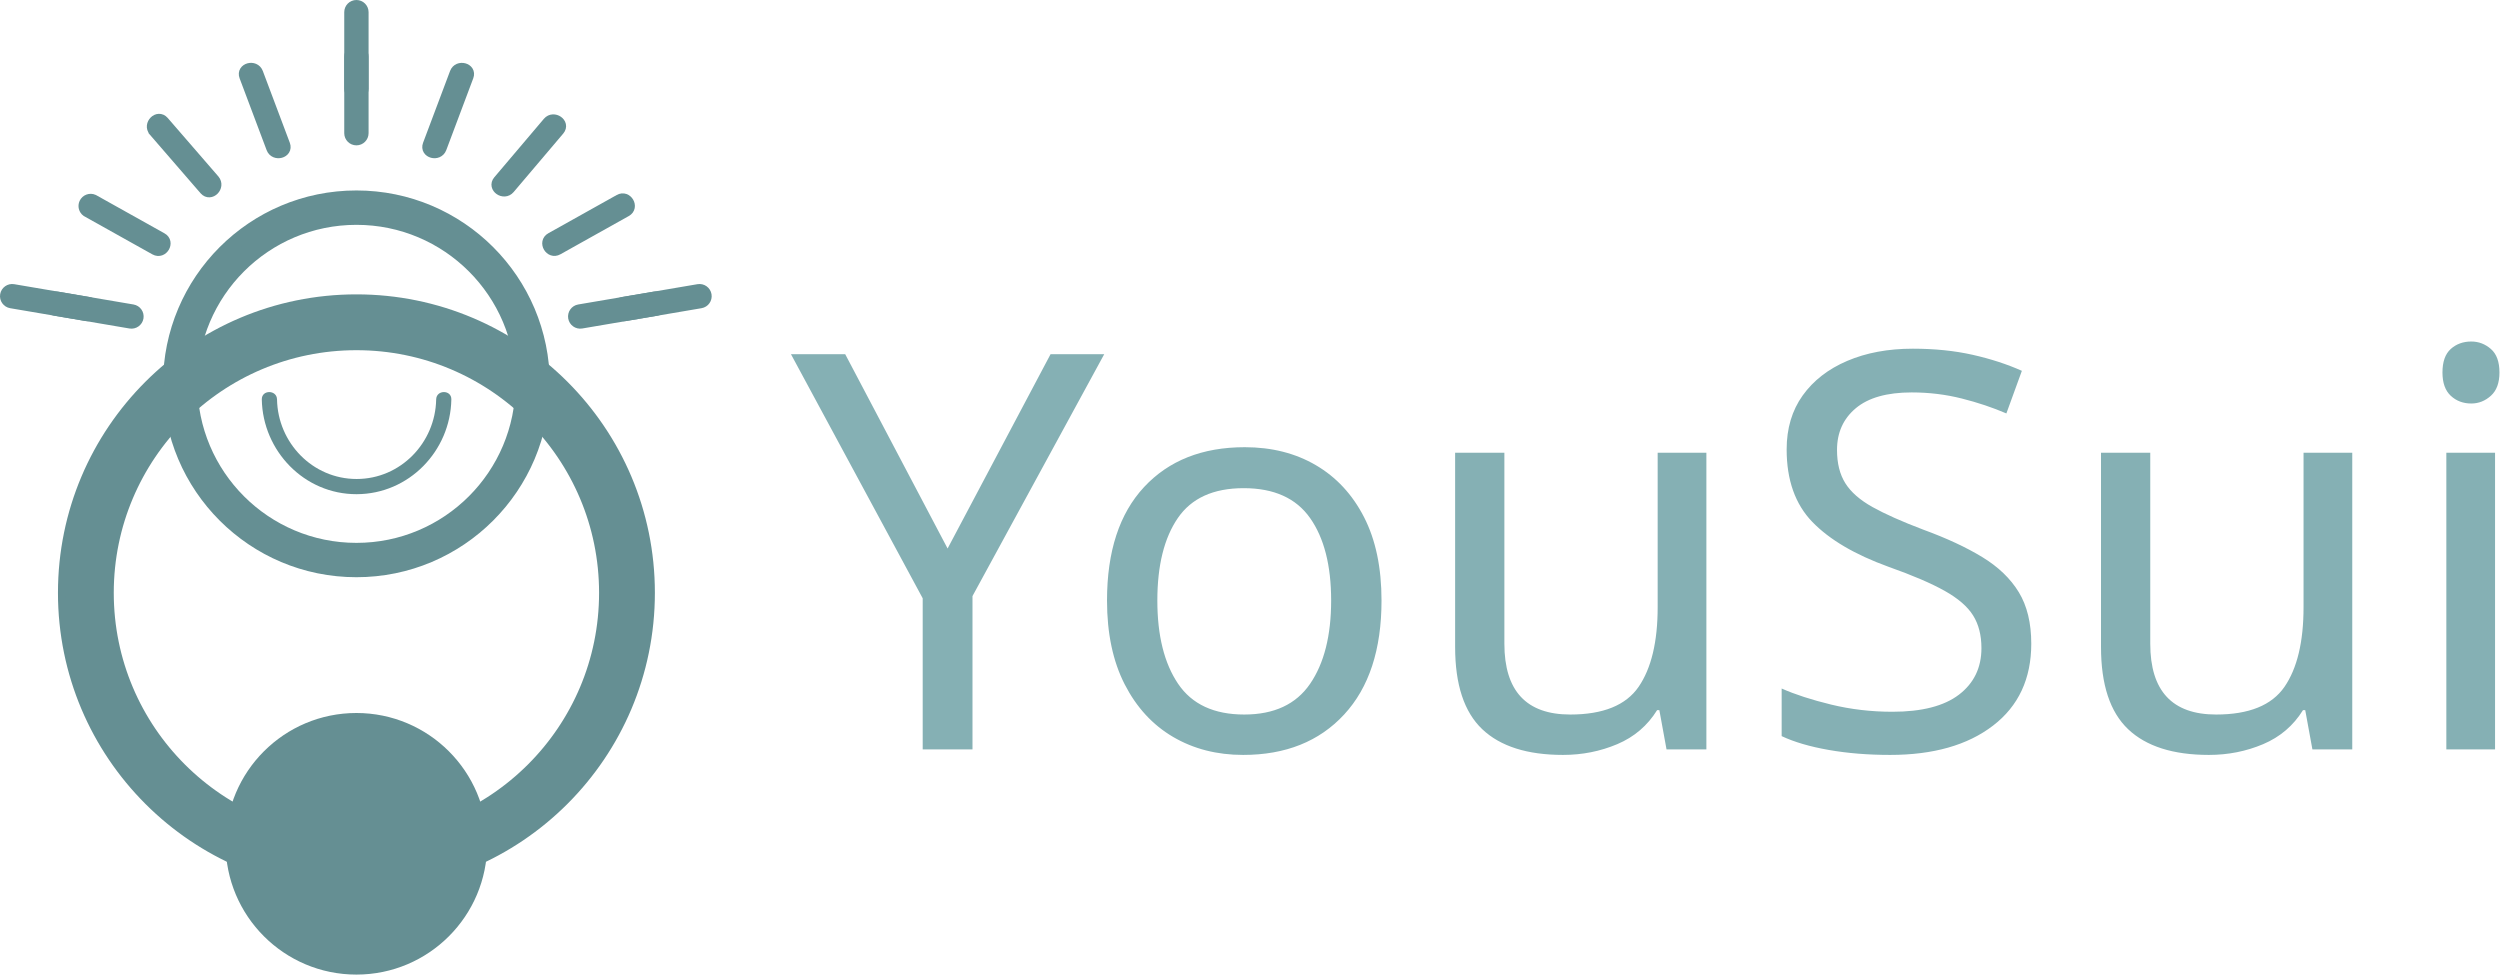
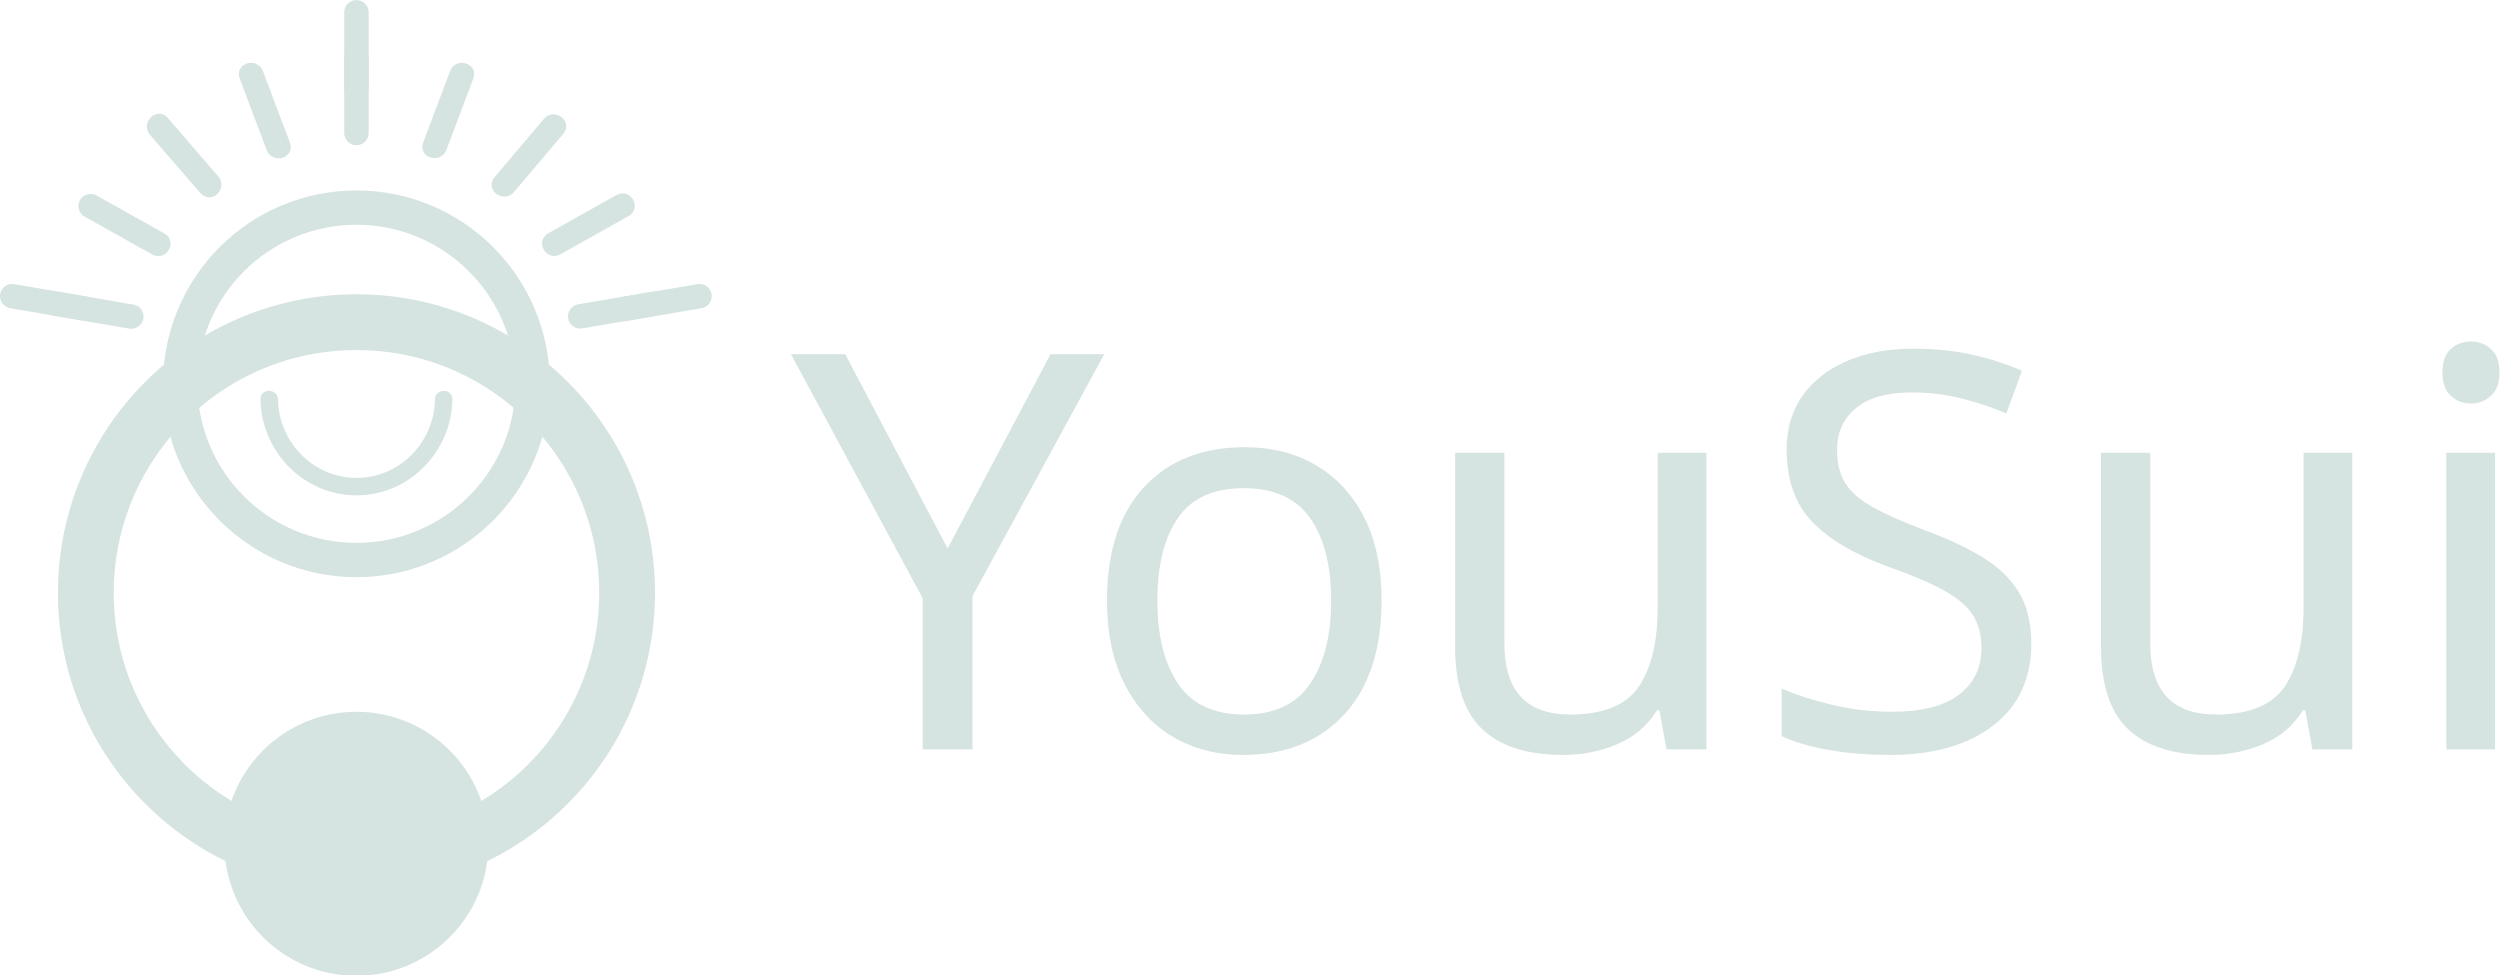
- <svg xmlns="http://www.w3.org/2000/svg" version="1.1" id="Layer_1" x="0px" y="0px" viewBox="0 0 1088.91 424.5" style="enable-background:new 0 0 1088.91 424.5;" xml:space="preserve">
+ <svg xmlns="http://www.w3.org/2000/svg" version="1.1" id="Layer_1" x="0px" y="0px" viewBox="0 0 1088.9 424.5" style="enable-background:new 0 0 1088.9 424.5;" xml:space="preserve">
  <style type="text/css">
- 	.st0{fill:none;stroke:#658F93;stroke-width:8.838;stroke-linejoin:round;}
- 	.st1{fill:none;stroke:#658F93;stroke-width:20.955;stroke-linejoin:round;}
- 	.st2{fill:#658F93;}
- 	.st3{fill:#658F93;stroke:#658F93;stroke-width:4.419;}
- 	.st4{fill:#85B0B4;}
+ 	.st0{fill:none;stroke:#D5E3E1;stroke-width:8.838;stroke-linejoin:round;}
+ 	.st1{fill:none;stroke:#D5E3E1;stroke-width:20.955;stroke-linejoin:round;}
+ 	.st2{fill:#D5E3E1;stroke:#D5E3E1;stroke-miterlimit:10;}
+ 	.st3{fill:#D5E3E1;stroke:#D5E3E1;stroke-width:4.419;}
+ 	.st4{fill:#D5E3E1;}
	.st5{font-family:'InterstateCondensed-Italic';}
	.st6{font-size:241.063px;}
</style>
  <g id="Group_11" transform="translate(0.251 0.25)">
    <g id="Ellipse_2" transform="translate(3.114 14.745)">
-       <circle id="Ellipse_2-2" class="st0" cx="151.88" cy="243.22" r="125.58" />
-       <circle id="Ellipse_3" class="st1" cx="151.88" cy="243.23" r="116.17" />
+       <circle id="Ellipse_2-2" class="st0" cx="151.9" cy="243.2" r="125.6" />
+       <circle id="Ellipse_3" class="st1" cx="151.9" cy="243.2" r="116.2" />
    </g>
    <g id="Ellipse_3-2" transform="translate(8.293 8.624)">
-       <circle id="Ellipse_4" class="st0" cx="146.7" cy="158.31" r="79.81" />
-       <circle id="Ellipse_5" class="st0" cx="146.71" cy="158.32" r="73.68" />
+       <circle id="Ellipse_4" class="st0" cx="146.7" cy="158.3" r="79.8" />
+       <circle id="Ellipse_5" class="st0" cx="146.7" cy="158.3" r="73.7" />
    </g>
    <g id="Ellipse_4-2" transform="translate(10.877 34.876)">
-       <circle id="Ellipse_7" class="st2" cx="144.11" cy="332.4" r="56.97" />
+       <circle id="Ellipse_7" class="st2" cx="144.1" cy="332.4" r="57" />
    </g>
-     <path id="Path_9" class="st3" d="M197.86,31.42l-11.77,31.3c-1.4,3.74,4.58,5.35,5.97,1.64l11.76-31.3   C205.22,29.33,199.24,27.76,197.86,31.42z" />
-     <path id="Path_11" class="st3" d="M269.44,86.62l-29.79,16.66c-3.48,1.94-0.36,7.28,3.12,5.3l29.79-16.66   C276.04,89.99,272.93,84.64,269.44,86.62z" />
-     <path id="Path_9_1_" class="st3" d="M238.35,52.91l-21.63,25.51c-2.57,3.05,2.51,6.58,5.06,3.56l21.63-25.51   C245.98,53.42,240.89,49.93,238.35,52.91z" />
-     <path id="Path_16" class="st3" d="M37.41,91.96l29.8,16.66c3.48,1.94,6.6-3.39,3.12-5.3l-29.8-16.66c-1.56-0.71-3.39-0.02-4.1,1.53   C35.82,89.52,36.23,91.09,37.41,91.96z" />
-     <path id="Path_17" class="st3" d="M66.69,56.96l22.1,25.53c2.65,3.01,6.97-1.38,4.42-4.42l-22.1-25.52   c-2.65-3.02-6.97,1.38-4.42,4.37V56.96z" />
-     <path id="Path_18" class="st3" d="M106.18,33.07l11.77,31.3c1.38,3.69,7.36,2.09,5.97-1.64l-11.77-31.3   C110.76,27.73,104.78,29.34,106.18,33.07z" />
-     <path id="Path_19" class="st3" d="M151.9,24.44v33.32c0,1.71,1.38,3.09,3.09,3.09c1.71,0,3.09-1.38,3.09-3.09V24.44   c0-1.71-1.38-3.09-3.09-3.09C153.28,21.34,151.9,22.73,151.9,24.44z" />
-     <path id="Path_20" class="st3" d="M151.9,5.05v33.32c0,1.71,1.38,3.09,3.09,3.09c1.71,0,3.09-1.38,3.09-3.09V5.05   c0-1.71-1.38-3.09-3.09-3.09C153.28,1.96,151.9,3.34,151.9,5.05z" />
-     <path id="Path_19_1_" class="st3" d="M38.42,131.3l-32.85-5.59c-1.68-0.29-3.28,0.85-3.57,2.53c-0.29,1.68,0.85,3.28,2.53,3.57   l32.85,5.59c1.68,0.29,3.28-0.85,3.57-2.53C41.24,133.18,40.1,131.59,38.42,131.3z" />
-     <path id="Path_20_1_" class="st3" d="M57.53,134.55l-32.85-5.59c-1.68-0.29-3.28,0.85-3.57,2.53c-0.29,1.68,0.85,3.28,2.53,3.57   l32.85,5.59c1.68,0.29,3.28-0.85,3.57-2.53C60.34,136.43,59.21,134.84,57.53,134.55z" />
-     <path id="Path_19_2_" class="st3" d="M268.53,134.87c0.29,1.68,1.88,2.82,3.57,2.53l32.85-5.59c1.68-0.29,2.82-1.88,2.53-3.57   c-0.29-1.68-1.88-2.82-3.57-2.53l-32.85,5.59C269.38,131.59,268.24,133.18,268.53,134.87z" />
-     <path id="Path_20_2_" class="st3" d="M249.42,138.12c0.29,1.68,1.88,2.82,3.57,2.53l32.85-5.59c1.68-0.29,2.82-1.88,2.53-3.57   c-0.29-1.68-1.88-2.82-3.57-2.53l-32.85,5.59C250.27,134.84,249.14,136.43,249.42,138.12z" />
+     <path id="Path_9" class="st3" d="M197.9,31.4l-11.8,31.3c-1.4,3.7,4.6,5.3,6,1.6l11.8-31.3C205.2,29.3,199.2,27.8,197.9,31.4z" />
+     <path id="Path_11" class="st3" d="M269.4,86.6l-29.8,16.7c-3.5,1.9-0.4,7.3,3.1,5.3l29.8-16.7C276,90,272.9,84.6,269.4,86.6z" />
+     <path id="Path_9_1_" class="st3" d="M238.4,52.9l-21.6,25.5c-2.6,3.1,2.5,6.6,5.1,3.6l21.6-25.5C246,53.4,240.9,49.9,238.4,52.9z" />
+     <path id="Path_16" class="st3" d="M37.4,92l29.8,16.7c3.5,1.9,6.6-3.4,3.1-5.3L40.5,86.7c-1.6-0.7-3.4,0-4.1,1.5   C35.8,89.5,36.2,91.1,37.4,92z" />
+     <path id="Path_17" class="st3" d="M66.7,57l22.1,25.5c2.7,3,7-1.4,4.4-4.4L71.1,52.5C68.5,49.5,64.1,53.9,66.7,57L66.7,57z" />
+     <path id="Path_18" class="st3" d="M106.2,33.1l11.8,31.3c1.4,3.7,7.4,2.1,6-1.6l-11.8-31.3C110.8,27.7,104.8,29.3,106.2,33.1z" />
+     <path id="Path_19" class="st3" d="M151.9,24.4v33.3c0,1.7,1.4,3.1,3.1,3.1c1.7,0,3.1-1.4,3.1-3.1V24.4c0-1.7-1.4-3.1-3.1-3.1   C153.3,21.3,151.9,22.7,151.9,24.4z" />
+     <path id="Path_20" class="st3" d="M151.9,5.1v33.3c0,1.7,1.4,3.1,3.1,3.1c1.7,0,3.1-1.4,3.1-3.1V5.1c0-1.7-1.4-3.1-3.1-3.1   C153.3,2,151.9,3.3,151.9,5.1z" />
+     <path id="Path_19_1_" class="st3" d="M38.4,131.3l-32.8-5.6c-1.7-0.3-3.3,0.8-3.6,2.5c-0.3,1.7,0.9,3.3,2.5,3.6l32.8,5.6   c1.7,0.3,3.3-0.9,3.6-2.5C41.2,133.2,40.1,131.6,38.4,131.3z" />
+     <path id="Path_20_1_" class="st3" d="M57.5,134.6L24.7,129c-1.7-0.3-3.3,0.9-3.6,2.5c-0.3,1.7,0.9,3.3,2.5,3.6l32.8,5.6   c1.7,0.3,3.3-0.9,3.6-2.5C60.3,136.4,59.2,134.8,57.5,134.6z" />
+     <path id="Path_19_2_" class="st3" d="M268.5,134.9c0.3,1.7,1.9,2.8,3.6,2.5l32.9-5.6c1.7-0.3,2.8-1.9,2.5-3.6   c-0.3-1.7-1.9-2.8-3.6-2.5l-32.9,5.6C269.4,131.6,268.2,133.2,268.5,134.9z" />
+     <path id="Path_20_2_" class="st3" d="M249.4,138.1c0.3,1.7,1.9,2.8,3.6,2.5l32.8-5.6c1.7-0.3,2.8-1.9,2.5-3.6   c-0.3-1.7-1.9-2.8-3.6-2.5l-32.9,5.6C250.3,134.8,249.1,136.4,249.4,138.1z" />
    <g>
      <g>
-         <path class="st2" d="M189.73,173.72c-0.34,18.89-15.5,34.66-34.66,34.66c-19.15,0-34.32-15.77-34.66-34.66     c-0.08-4.26-6.71-4.27-6.63,0c0.4,22.44,18.5,41.32,41.28,41.28c22.78-0.04,40.88-18.78,41.28-41.28     C196.44,169.46,189.81,169.45,189.73,173.72L189.73,173.72z" />
+         <path class="st2" d="M189.7,173.7c-0.3,18.9-15.5,34.7-34.7,34.7c-19.1,0-34.3-15.8-34.7-34.7c-0.1-4.3-6.7-4.3-6.6,0     c0.4,22.4,18.5,41.3,41.3,41.3c22.8,0,40.9-18.8,41.3-41.3C196.4,169.5,189.8,169.4,189.7,173.7L189.7,173.7z" />
      </g>
    </g>
  </g>
  <text transform="matrix(1 0 0 1 344.5195 326.4091)" class="st4 st5 st6">YouSuite</text>
</svg>
